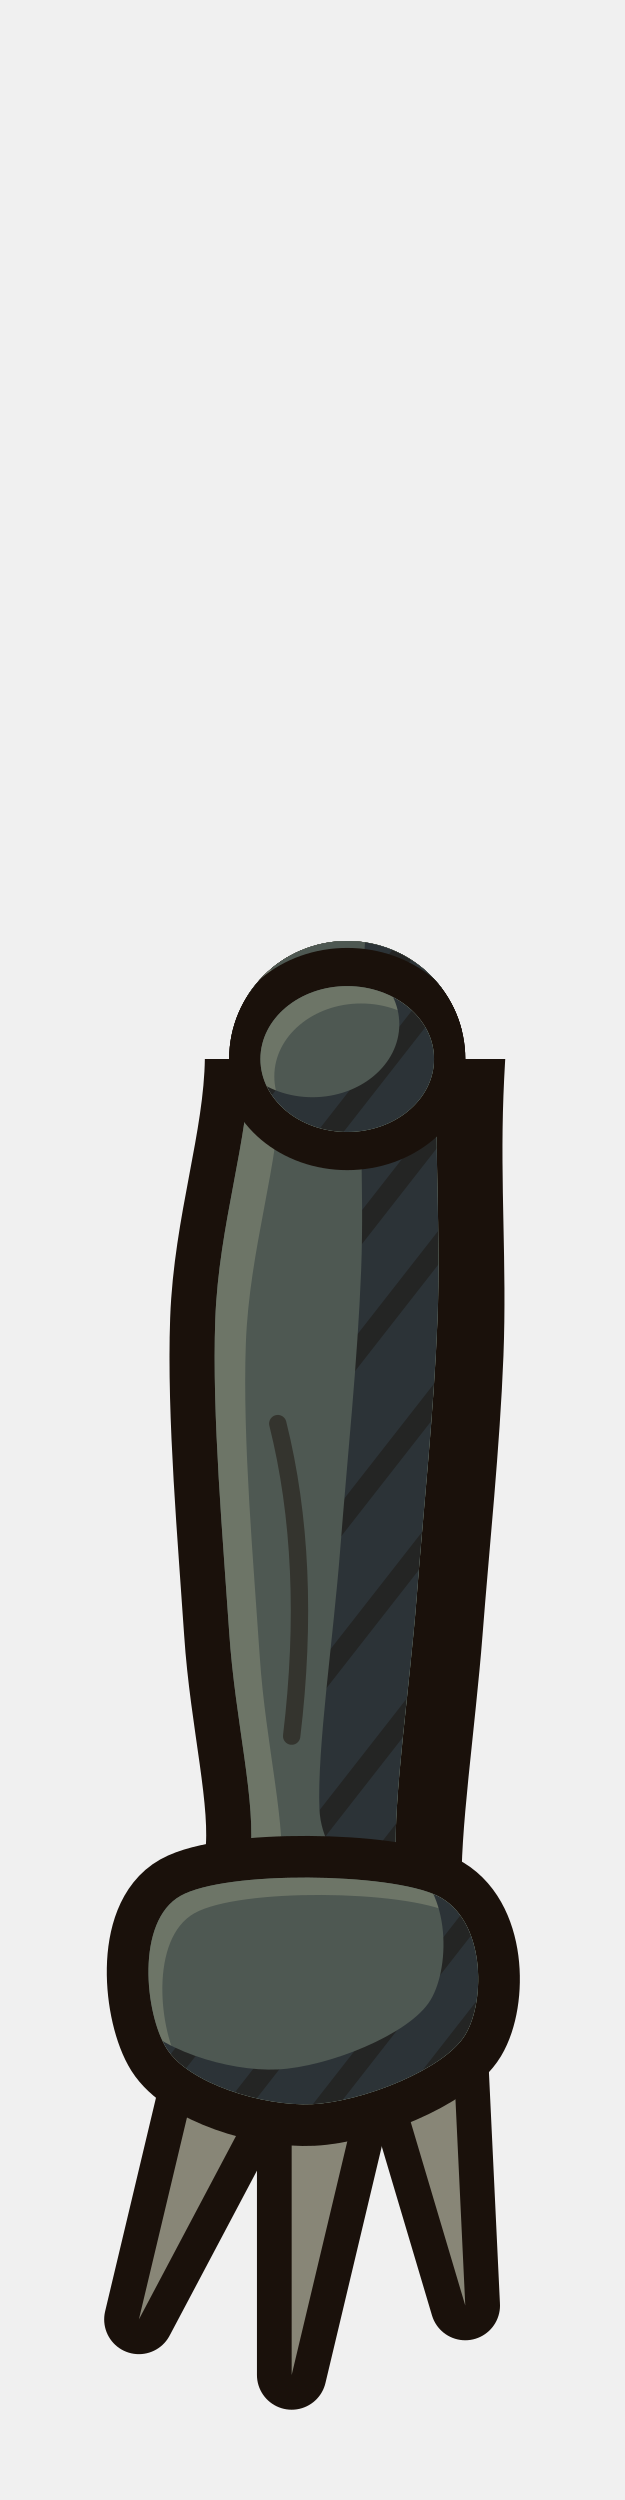
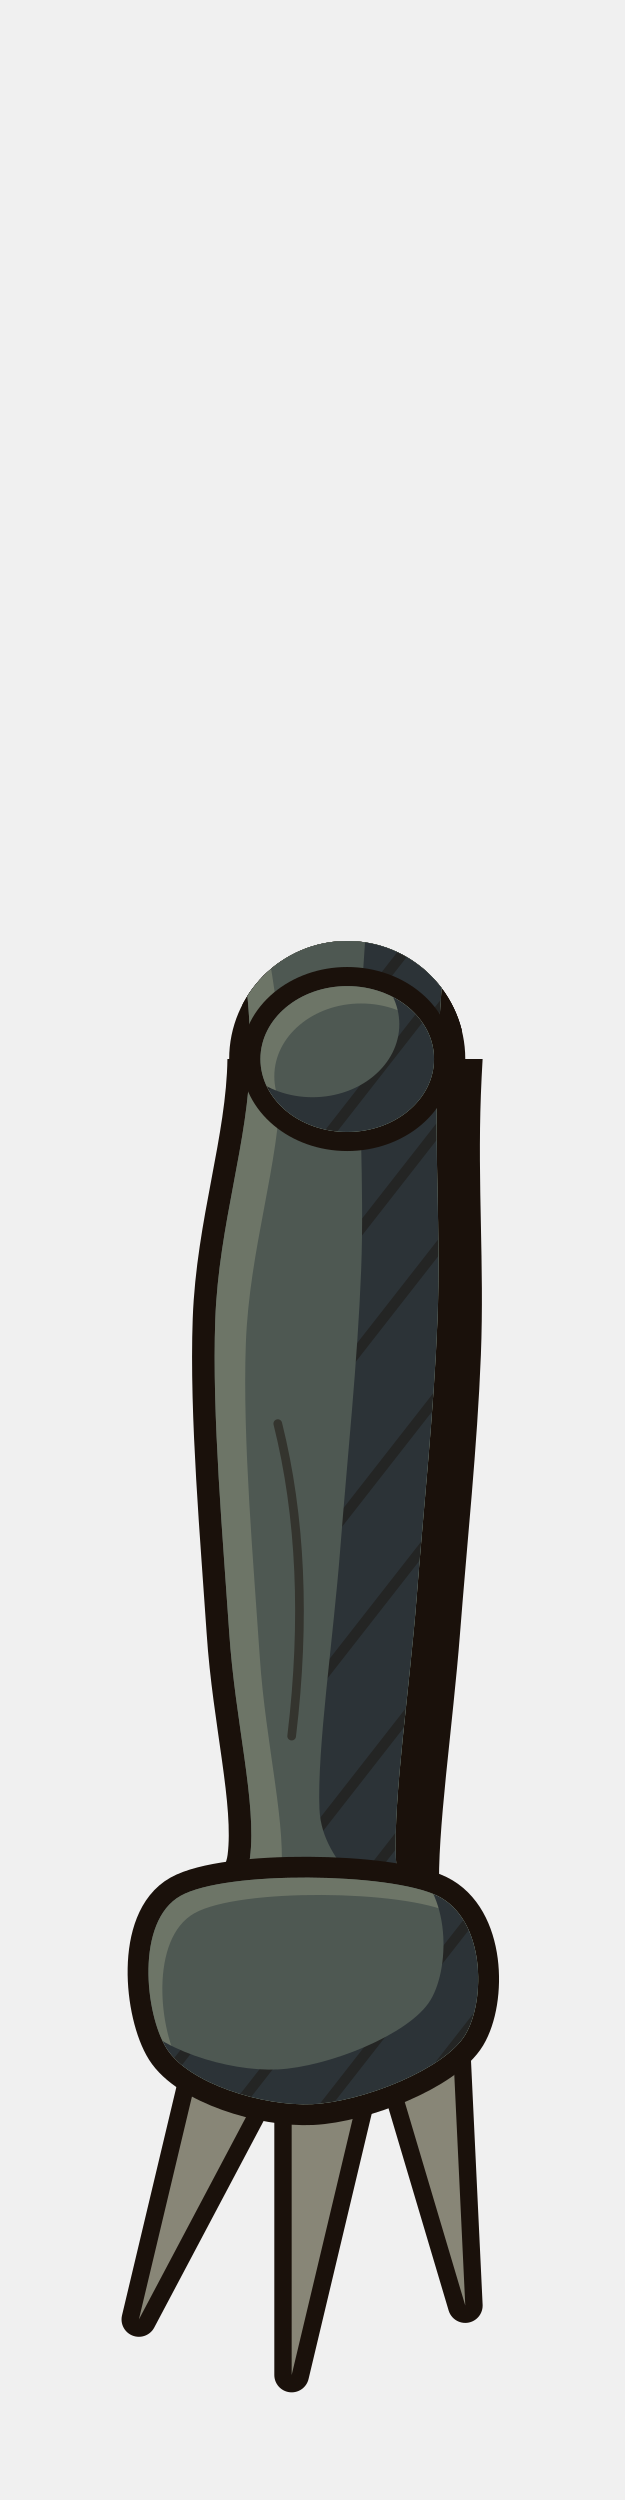
<svg xmlns="http://www.w3.org/2000/svg" width="18" height="72" viewBox="-9 -5 18 72">
  <defs>
    <clipPath id="lwalkerarmB">
      <rect x="-9" y="25.5" width="18" height="41.5" />
      <circle cx="1" cy="25.5" r="3.4" />
    </clipPath>
  </defs>
  <g clip-path="url(#lwalkerarmB)">
-     <path d="M-3.2 -1C-3.53 2.33 -4.3 5.67 -4.2 9C-4.1 12.33 -3 16.25 -2.6 19C-2.2 21.75 -1.77 23.17 -1.8 25.5C-1.83 27.83 -2.7 30.25 -2.8 33C-2.9 35.75 -2.57 39.42 -2.4 42C-2.23 44.58 -1.6 46.92 -1.8 48.5C-2 50.08 -4.47 51 -3.6 51.5C-2.73 52 2.4 52 3.4 51.5C4.4 51 2.47 50.25 2.4 48.5C2.33 46.75 2.8 43.58 3 41C3.2 38.42 3.5 35.58 3.6 33C3.7 30.42 3.5 28.17 3.6 25.5C3.7 22.83 4.07 19.92 4.2 17C4.33 14.08 4.57 11.03 4.4 8C4.23 4.97 3.6 1.87 3.2 -1.2C1.07 -1.13 -1.07 -1.07 -3.2 -1Z" fill="#1a110b" stroke="#1a110b" stroke-width="2.6" stroke-linejoin="round" transform="translate(0.6 1)" />
-     <path d="M-3.2 -1C-3.53 2.33 -4.3 5.67 -4.2 9C-4.1 12.33 -3 16.25 -2.6 19C-2.2 21.75 -1.77 23.17 -1.8 25.5C-1.83 27.83 -2.7 30.25 -2.8 33C-2.9 35.75 -2.57 39.42 -2.4 42C-2.23 44.58 -1.6 46.92 -1.8 48.5C-2 50.08 -4.47 51 -3.6 51.5C-2.73 52 2.4 52 3.4 51.5C4.4 51 2.47 50.25 2.4 48.5C2.33 46.75 2.8 43.58 3 41C3.2 38.42 3.5 35.58 3.6 33C3.7 30.42 3.5 28.17 3.6 25.5C3.7 22.83 4.07 19.92 4.2 17C4.33 14.08 4.57 11.03 4.4 8C4.23 4.97 3.6 1.87 3.2 -1.2C1.07 -1.13 -1.07 -1.07 -3.2 -1Z" fill="#1a110b" stroke="#1a110b" stroke-width="2.6" stroke-linejoin="round" />
+     <path d="M-3.2 -1C-3.53 2.33 -4.3 5.67 -4.2 9C-4.1 12.33 -3 16.25 -2.6 19C-2.2 21.75 -1.77 23.17 -1.8 25.5C-1.83 27.83 -2.7 30.25 -2.8 33C-2.9 35.75 -2.57 39.42 -2.4 42C-2.23 44.58 -1.6 46.92 -1.8 48.5C-2 50.08 -4.47 51 -3.6 51.5C-2.73 52 2.4 52 3.4 51.5C4.4 51 2.47 50.25 2.4 48.5C2.33 46.75 2.8 43.58 3 41C3.2 38.42 3.5 35.58 3.6 33C3.7 30.42 3.5 28.17 3.6 25.5C3.7 22.83 4.07 19.92 4.2 17C4.33 14.08 4.57 11.03 4.4 8C4.23 4.97 3.6 1.87 3.2 -1.2C1.07 -1.13 -1.07 -1.07 -3.2 -1Z" fill="#1a110b" stroke="#1a110b" stroke-width="1.30" stroke-linejoin="round" transform="translate(0.6 1)" />
+     <path d="M-3.2 -1C-3.53 2.33 -4.3 5.67 -4.2 9C-4.1 12.33 -3 16.25 -2.6 19C-2.2 21.75 -1.77 23.17 -1.8 25.5C-1.83 27.83 -2.7 30.25 -2.8 33C-2.9 35.75 -2.57 39.42 -2.4 42C-2.23 44.58 -1.6 46.92 -1.8 48.5C-2 50.08 -4.47 51 -3.6 51.5C-2.73 52 2.4 52 3.4 51.5C4.4 51 2.47 50.25 2.4 48.5C2.33 46.75 2.8 43.58 3 41C3.2 38.42 3.5 35.58 3.6 33C3.7 30.42 3.5 28.17 3.6 25.5C3.7 22.83 4.07 19.92 4.2 17C4.33 14.08 4.57 11.03 4.4 8C4.23 4.97 3.6 1.87 3.2 -1.2C1.07 -1.13 -1.07 -1.07 -3.2 -1Z" fill="#1a110b" stroke="#1a110b" stroke-width="1.30" stroke-linejoin="round" />
    <path d="M-3.2 -1C-3.53 2.33 -4.3 5.67 -4.2 9C-4.1 12.33 -3 16.25 -2.6 19C-2.2 21.75 -1.77 23.17 -1.8 25.5C-1.83 27.83 -2.7 30.25 -2.8 33C-2.9 35.75 -2.57 39.42 -2.4 42C-2.23 44.58 -1.6 46.92 -1.8 48.5C-2 50.08 -4.47 51 -3.6 51.5C-2.73 52 2.4 52 3.4 51.5C4.4 51 2.47 50.25 2.4 48.5C2.33 46.75 2.8 43.58 3 41C3.2 38.42 3.5 35.58 3.6 33C3.7 30.42 3.5 28.17 3.6 25.5C3.7 22.83 4.07 19.92 4.2 17C4.33 14.08 4.57 11.03 4.4 8C4.23 4.97 3.6 1.87 3.2 -1.2C1.07 -1.13 -1.07 -1.07 -3.2 -1Z" fill="#4e5852" />
    <clipPath id="c3818">
      <path d="M-3.2 -1C-3.53 2.33 -4.3 5.67 -4.2 9C-4.1 12.33 -3 16.25 -2.6 19C-2.2 21.75 -1.77 23.17 -1.8 25.5C-1.83 27.83 -2.7 30.25 -2.8 33C-2.9 35.75 -2.57 39.42 -2.4 42C-2.23 44.58 -1.6 46.92 -1.8 48.5C-2 50.08 -4.47 51 -3.6 51.5C-2.73 52 2.4 52 3.4 51.5C4.4 51 2.47 50.25 2.4 48.5C2.33 46.75 2.8 43.58 3 41C3.2 38.42 3.5 35.58 3.6 33C3.7 30.42 3.5 28.17 3.6 25.5C3.7 22.83 4.07 19.92 4.2 17C4.33 14.08 4.57 11.03 4.4 8C4.23 4.97 3.6 1.87 3.2 -1.2C1.07 -1.13 -1.07 -1.07 -3.2 -1Z" />
    </clipPath>
    <g clip-path="url(#c3818)">
      <rect x="-600" y="-600" width="1200" height="1200" fill="#6d7567" />
      <path d="M-3.2 -1C-3.53 2.33 -4.3 5.67 -4.2 9C-4.1 12.33 -3 16.25 -2.6 19C-2.2 21.75 -1.77 23.17 -1.8 25.5C-1.83 27.83 -2.7 30.25 -2.8 33C-2.9 35.75 -2.57 39.42 -2.4 42C-2.23 44.58 -1.6 46.92 -1.8 48.5C-2 50.08 -4.47 51 -3.6 51.5C-2.73 52 2.4 52 3.4 51.5C4.4 51 2.47 50.25 2.4 48.5C2.33 46.75 2.8 43.58 3 41C3.2 38.42 3.5 35.58 3.6 33C3.7 30.42 3.5 28.17 3.6 25.5C3.7 22.83 4.07 19.92 4.2 17C4.33 14.08 4.57 11.03 4.4 8C4.23 4.97 3.6 1.87 3.2 -1.2C1.07 -1.13 -1.07 -1.07 -3.2 -1Z" fill="#4e5852" transform="translate(0.88 0.7)" />
      <mask id="m3818" maskUnits="userSpaceOnUse" x="-600" y="-600" width="1200" height="1200">
        <rect x="-600" y="-600" width="1200" height="1200" fill="#fff" />
        <path d="M-3.2 -1C-3.53 2.33 -4.3 5.67 -4.2 9C-4.1 12.33 -3 16.25 -2.6 19C-2.2 21.75 -1.77 23.17 -1.8 25.5C-1.83 27.83 -2.7 30.25 -2.8 33C-2.9 35.75 -2.57 39.42 -2.4 42C-2.23 44.58 -1.6 46.92 -1.8 48.5C-2 50.08 -4.47 51 -3.6 51.5C-2.73 52 2.4 52 3.4 51.5C4.4 51 2.47 50.25 2.4 48.5C2.33 46.75 2.8 43.58 3 41C3.2 38.42 3.5 35.58 3.6 33C3.7 30.42 3.5 28.17 3.6 25.5C3.7 22.83 4.07 19.92 4.2 17C4.33 14.08 4.57 11.03 4.4 8C4.23 4.97 3.6 1.87 3.2 -1.2C1.07 -1.13 -1.07 -1.07 -3.2 -1Z" fill="#000" transform="translate(-2.2 -1.4)" />
      </mask>
      <g mask="url(#m3818)">
        <rect x="-600" y="-600" width="1200" height="1200" fill="#2c3337" />
-         <path d="M-36.48 25.08L-6.27 -13.58M-38.31 30.79L-5.44 -11.29M-35.79 31.65L-4.03 -9M-33.32 32.31L-1.64 -8.25M-29.47 31.02L0.48 -7.31M-27.19 32.39L2.24 -5.29M-27.43 36.87L2.84 -1.86M-24.31 36.47L4.65 -0.6M-24.37 39.98L5.93 1.2M-22.08 40.08L7.43 2.31M-20.42 40.89L11.97 -0.57M-19.99 44.6L10.53 5.55M-16.1 43.08L14.48 3.95M-15.28 45.35L14.11 7.73M-12.99 45.39L15.04 9.51M-13.09 48.92L17.73 9.47M-8.69 46.69L22.67 6.56M-7.98 50.03L23.93 9.19M-6.48 51.94L23.71 13.3M-6.79 56.57L24.88 16.03M-0.97 52.33L28.49 14.62M-2.8 58.85L30.87 15.76M1.44 57.22L31.61 18.61M1.4 61.48L32.84 21.24M5.22 60.32L34.42 22.93M5.82 62.63L36.92 22.82" fill="none" stroke="#1a110b" stroke-width="0.6" stroke-opacity="0.42" stroke-linecap="round" />
+         <path d="M-36.48 25.08L-6.27 -13.58M-38.31 30.79L-5.44 -11.29M-35.79 31.65L-4.03 -9M-33.32 32.31L-1.64 -8.25M-29.47 31.02L0.48 -7.31M-27.19 32.39L2.24 -5.29M-27.43 36.87L2.84 -1.86M-24.31 36.47L4.65 -0.6M-24.37 39.98L5.93 1.2M-22.08 40.08L7.43 2.31M-20.42 40.89L11.97 -0.57M-19.99 44.6L10.53 5.55M-16.1 43.08L14.48 3.95M-15.28 45.35L14.11 7.73M-12.99 45.39L15.04 9.51M-13.09 48.92L17.73 9.47M-8.69 46.69L22.67 6.56M-7.98 50.03L23.93 9.19M-6.48 51.94L23.71 13.3M-6.79 56.57L24.88 16.03M-0.97 52.33L28.49 14.62M-2.8 58.85L30.87 15.76M1.44 57.22L31.61 18.61M1.4 61.48L32.84 21.24M5.22 60.32L34.42 22.93M5.82 62.63L36.92 22.82" fill="none" stroke="#1a110b" stroke-width="0.30" stroke-opacity="0.42" stroke-linecap="round" />
      </g>
-       <path d="M-1 36Q0 40 -0.6 45" fill="none" stroke="#1a110b" stroke-width="0.5" stroke-opacity="0.5" stroke-linecap="round" stroke-linejoin="round" />
+       <path d="M-1 36Q0 40 -0.6 45" fill="none" stroke="#1a110b" stroke-width="0.25" stroke-opacity="0.5" stroke-linecap="round" stroke-linejoin="round" />
    </g>
-     <path d="M-1.5 25.5C-1.5 24.34 -0.38 23.4 1 23.4C2.38 23.4 3.5 24.34 3.5 25.5C3.5 26.66 2.38 27.6 1 27.6C-0.38 27.6 -1.5 26.66 -1.5 25.5Z" fill="#1a110b" stroke="#1a110b" stroke-width="2.2" stroke-linejoin="round" />
+     <path d="M-1.5 25.5C-1.5 24.34 -0.38 23.4 1 23.4C2.38 23.4 3.5 24.34 3.5 25.5C3.5 26.66 2.38 27.6 1 27.6C-0.38 27.6 -1.5 26.66 -1.5 25.5Z" fill="#1a110b" stroke="#1a110b" stroke-width="1.10" stroke-linejoin="round" />
    <path d="M-1.5 25.5C-1.5 24.34 -0.38 23.4 1 23.4C2.38 23.4 3.5 24.34 3.5 25.5C3.5 26.66 2.38 27.6 1 27.6C-0.38 27.6 -1.5 26.66 -1.5 25.5Z" fill="#4e5852" />
    <clipPath id="c3819">
      <path d="M-1.5 25.5C-1.5 24.34 -0.38 23.4 1 23.4C2.38 23.4 3.5 24.34 3.5 25.5C3.5 26.66 2.38 27.6 1 27.6C-0.38 27.6 -1.5 26.66 -1.5 25.5Z" />
    </clipPath>
    <g clip-path="url(#c3819)">
      <rect x="-600" y="-600" width="1200" height="1200" fill="#6d7567" />
      <path d="M-1.5 25.5C-1.5 24.34 -0.38 23.4 1 23.4C2.38 23.4 3.5 24.34 3.5 25.5C3.5 26.66 2.38 27.6 1 27.6C-0.38 27.6 -1.5 26.66 -1.5 25.5Z" fill="#4e5852" transform="translate(0.4 0.5)" />
      <mask id="m3819" maskUnits="userSpaceOnUse" x="-600" y="-600" width="1200" height="1200">
        <rect x="-600" y="-600" width="1200" height="1200" fill="#fff" />
        <path d="M-1.5 25.5C-1.5 24.34 -0.38 23.4 1 23.4C2.38 23.4 3.5 24.34 3.5 25.5C3.5 26.66 2.38 27.6 1 27.6C-0.38 27.6 -1.5 26.66 -1.5 25.5Z" fill="#000" transform="translate(-1 -1)" />
      </mask>
      <g mask="url(#m3819)">
        <rect x="-600" y="-600" width="1200" height="1200" fill="#2c3337" />
-         <path d="M-6.19 26.15L-0.59 18.98M-4.16 26.76L0.88 20.31M-2.8 28.14L2.64 21.18M-1.44 30.1L4.7 22.24M1.06 30.6L6.52 23.6" fill="none" stroke="#1a110b" stroke-width="0.6" stroke-opacity="0.42" stroke-linecap="round" />
+         <path d="M-6.19 26.15L-0.59 18.98M-4.16 26.76L0.88 20.31M-2.8 28.14L2.64 21.18M-1.44 30.1L4.7 22.24M1.06 30.6L6.52 23.6" fill="none" stroke="#1a110b" stroke-width="0.30" stroke-opacity="0.42" stroke-linecap="round" />
      </g>
    </g>
-     <path d="M-3 53.4C-3.67 56.2 -4.33 59 -5 61.8C-3.8 59.53 -2.6 57.27 -1.4 55C-1.93 54.47 -2.47 53.93 -3 53.4Z" fill="#1a110b" stroke="#1a110b" stroke-width="2" stroke-linejoin="round" />
+     <path d="M-3 53.4C-3.67 56.2 -4.33 59 -5 61.8C-3.8 59.53 -2.6 57.27 -1.4 55C-1.93 54.47 -2.47 53.93 -3 53.4Z" fill="#1a110b" stroke="#1a110b" stroke-width="1.00" stroke-linejoin="round" />
    <path d="M-3 53.4C-3.67 56.2 -4.33 59 -5 61.8C-3.8 59.53 -2.6 57.27 -1.4 55C-1.93 54.47 -2.47 53.93 -3 53.4Z" fill="#888677" />
-     <path d="M-0.6 54.6C-0.6 57.53 -0.6 60.47 -0.6 63.4C0.07 60.6 0.73 57.8 1.4 55C0.73 54.87 0.07 54.73 -0.6 54.6Z" fill="#1a110b" stroke="#1a110b" stroke-width="2" stroke-linejoin="round" />
+     <path d="M-0.6 54.6C-0.6 57.53 -0.6 60.47 -0.6 63.4C0.07 60.6 0.73 57.8 1.4 55C0.73 54.87 0.07 54.73 -0.6 54.6Z" fill="#1a110b" stroke="#1a110b" stroke-width="1.00" stroke-linejoin="round" />
    <path d="M-0.6 54.6C-0.6 57.53 -0.6 60.47 -0.6 63.4C0.07 60.6 0.73 57.8 1.4 55C0.73 54.87 0.07 54.73 -0.6 54.6Z" fill="#888677" />
-     <path d="M2.2 54C2.93 56.47 3.67 58.93 4.4 61.4C4.27 58.6 4.13 55.8 4 53C3.4 53.33 2.8 53.67 2.2 54Z" fill="#1a110b" stroke="#1a110b" stroke-width="2" stroke-linejoin="round" />
+     <path d="M2.2 54C2.93 56.47 3.67 58.93 4.4 61.4C4.27 58.6 4.13 55.8 4 53C3.4 53.33 2.8 53.67 2.2 54Z" fill="#1a110b" stroke="#1a110b" stroke-width="1.00" stroke-linejoin="round" />
    <path d="M2.2 54C2.93 56.47 3.67 58.93 4.4 61.4C4.27 58.6 4.13 55.8 4 53C3.4 53.33 2.8 53.67 2.2 54Z" fill="#888677" />
-     <path d="M-3.8 49.6C-2.5 48.87 2.23 48.93 3.6 49.6C4.97 50.27 5 52.6 4.4 53.6C3.8 54.6 1.43 55.53 0 55.6C-1.43 55.67 -3.57 55 -4.2 54C-4.83 53 -5.1 50.33 -3.8 49.6Z" fill="#1a110b" stroke="#1a110b" stroke-width="2.4" stroke-linejoin="round" />
+     <path d="M-3.8 49.6C-2.5 48.87 2.23 48.93 3.6 49.6C4.97 50.27 5 52.6 4.4 53.6C3.8 54.6 1.43 55.53 0 55.6C-1.43 55.67 -3.57 55 -4.2 54C-4.83 53 -5.1 50.33 -3.8 49.6Z" fill="#1a110b" stroke="#1a110b" stroke-width="1.20" stroke-linejoin="round" />
    <path d="M-3.8 49.6C-2.5 48.87 2.23 48.93 3.6 49.6C4.97 50.27 5 52.6 4.4 53.6C3.8 54.6 1.43 55.53 0 55.6C-1.43 55.67 -3.57 55 -4.2 54C-4.83 53 -5.1 50.33 -3.8 49.6Z" fill="#4e5852" />
    <clipPath id="c3823">
      <path d="M-3.8 49.6C-2.5 48.87 2.23 48.93 3.6 49.6C4.97 50.27 5 52.6 4.4 53.6C3.8 54.6 1.43 55.53 0 55.6C-1.43 55.67 -3.57 55 -4.2 54C-4.83 53 -5.1 50.33 -3.8 49.6Z" />
    </clipPath>
    <g clip-path="url(#c3823)">
      <rect x="-600" y="-600" width="1200" height="1200" fill="#6d7567" />
      <path d="M-3.8 49.6C-2.5 48.87 2.23 48.93 3.6 49.6C4.97 50.27 5 52.6 4.4 53.6C3.8 54.6 1.43 55.53 0 55.6C-1.43 55.67 -3.57 55 -4.2 54C-4.83 53 -5.1 50.33 -3.8 49.6Z" fill="#4e5852" transform="translate(0.4 0.5)" />
      <mask id="m3823" maskUnits="userSpaceOnUse" x="-600" y="-600" width="1200" height="1200">
        <rect x="-600" y="-600" width="1200" height="1200" fill="#fff" />
        <path d="M-3.8 49.6C-2.5 48.87 2.23 48.93 3.6 49.6C4.97 50.27 5 52.6 4.4 53.6C3.8 54.6 1.43 55.53 0 55.6C-1.43 55.67 -3.57 55 -4.2 54C-4.83 53 -5.1 50.33 -3.8 49.6Z" fill="#000" transform="translate(-1 -1)" />
      </mask>
      <g mask="url(#m3823)">
        <rect x="-600" y="-600" width="1200" height="1200" fill="#2c3337" />
-         <path d="M-10.43 52.42L-1.65 41.18M-8.62 53.38L-0.85 43.45M-8.05 56.02L0.61 44.94M-6.09 57.21L2.87 45.75M-4.08 58.11L4.3 47.38M-2.17 58.88L5.58 48.96M-1.37 60.92L7.83 49.14M0.78 61.95L9.33 51.01" fill="none" stroke="#1a110b" stroke-width="0.6" stroke-opacity="0.42" stroke-linecap="round" />
+         <path d="M-10.43 52.42L-1.65 41.18M-8.62 53.38L-0.85 43.45M-8.05 56.02L0.61 44.94M-6.09 57.21L2.87 45.75M-4.08 58.11L4.3 47.38M-2.17 58.88L5.58 48.96M-1.37 60.92L7.83 49.14M0.78 61.95L9.33 51.01" fill="none" stroke="#1a110b" stroke-width="0.30" stroke-opacity="0.42" stroke-linecap="round" />
      </g>
    </g>
  </g>
</svg>
